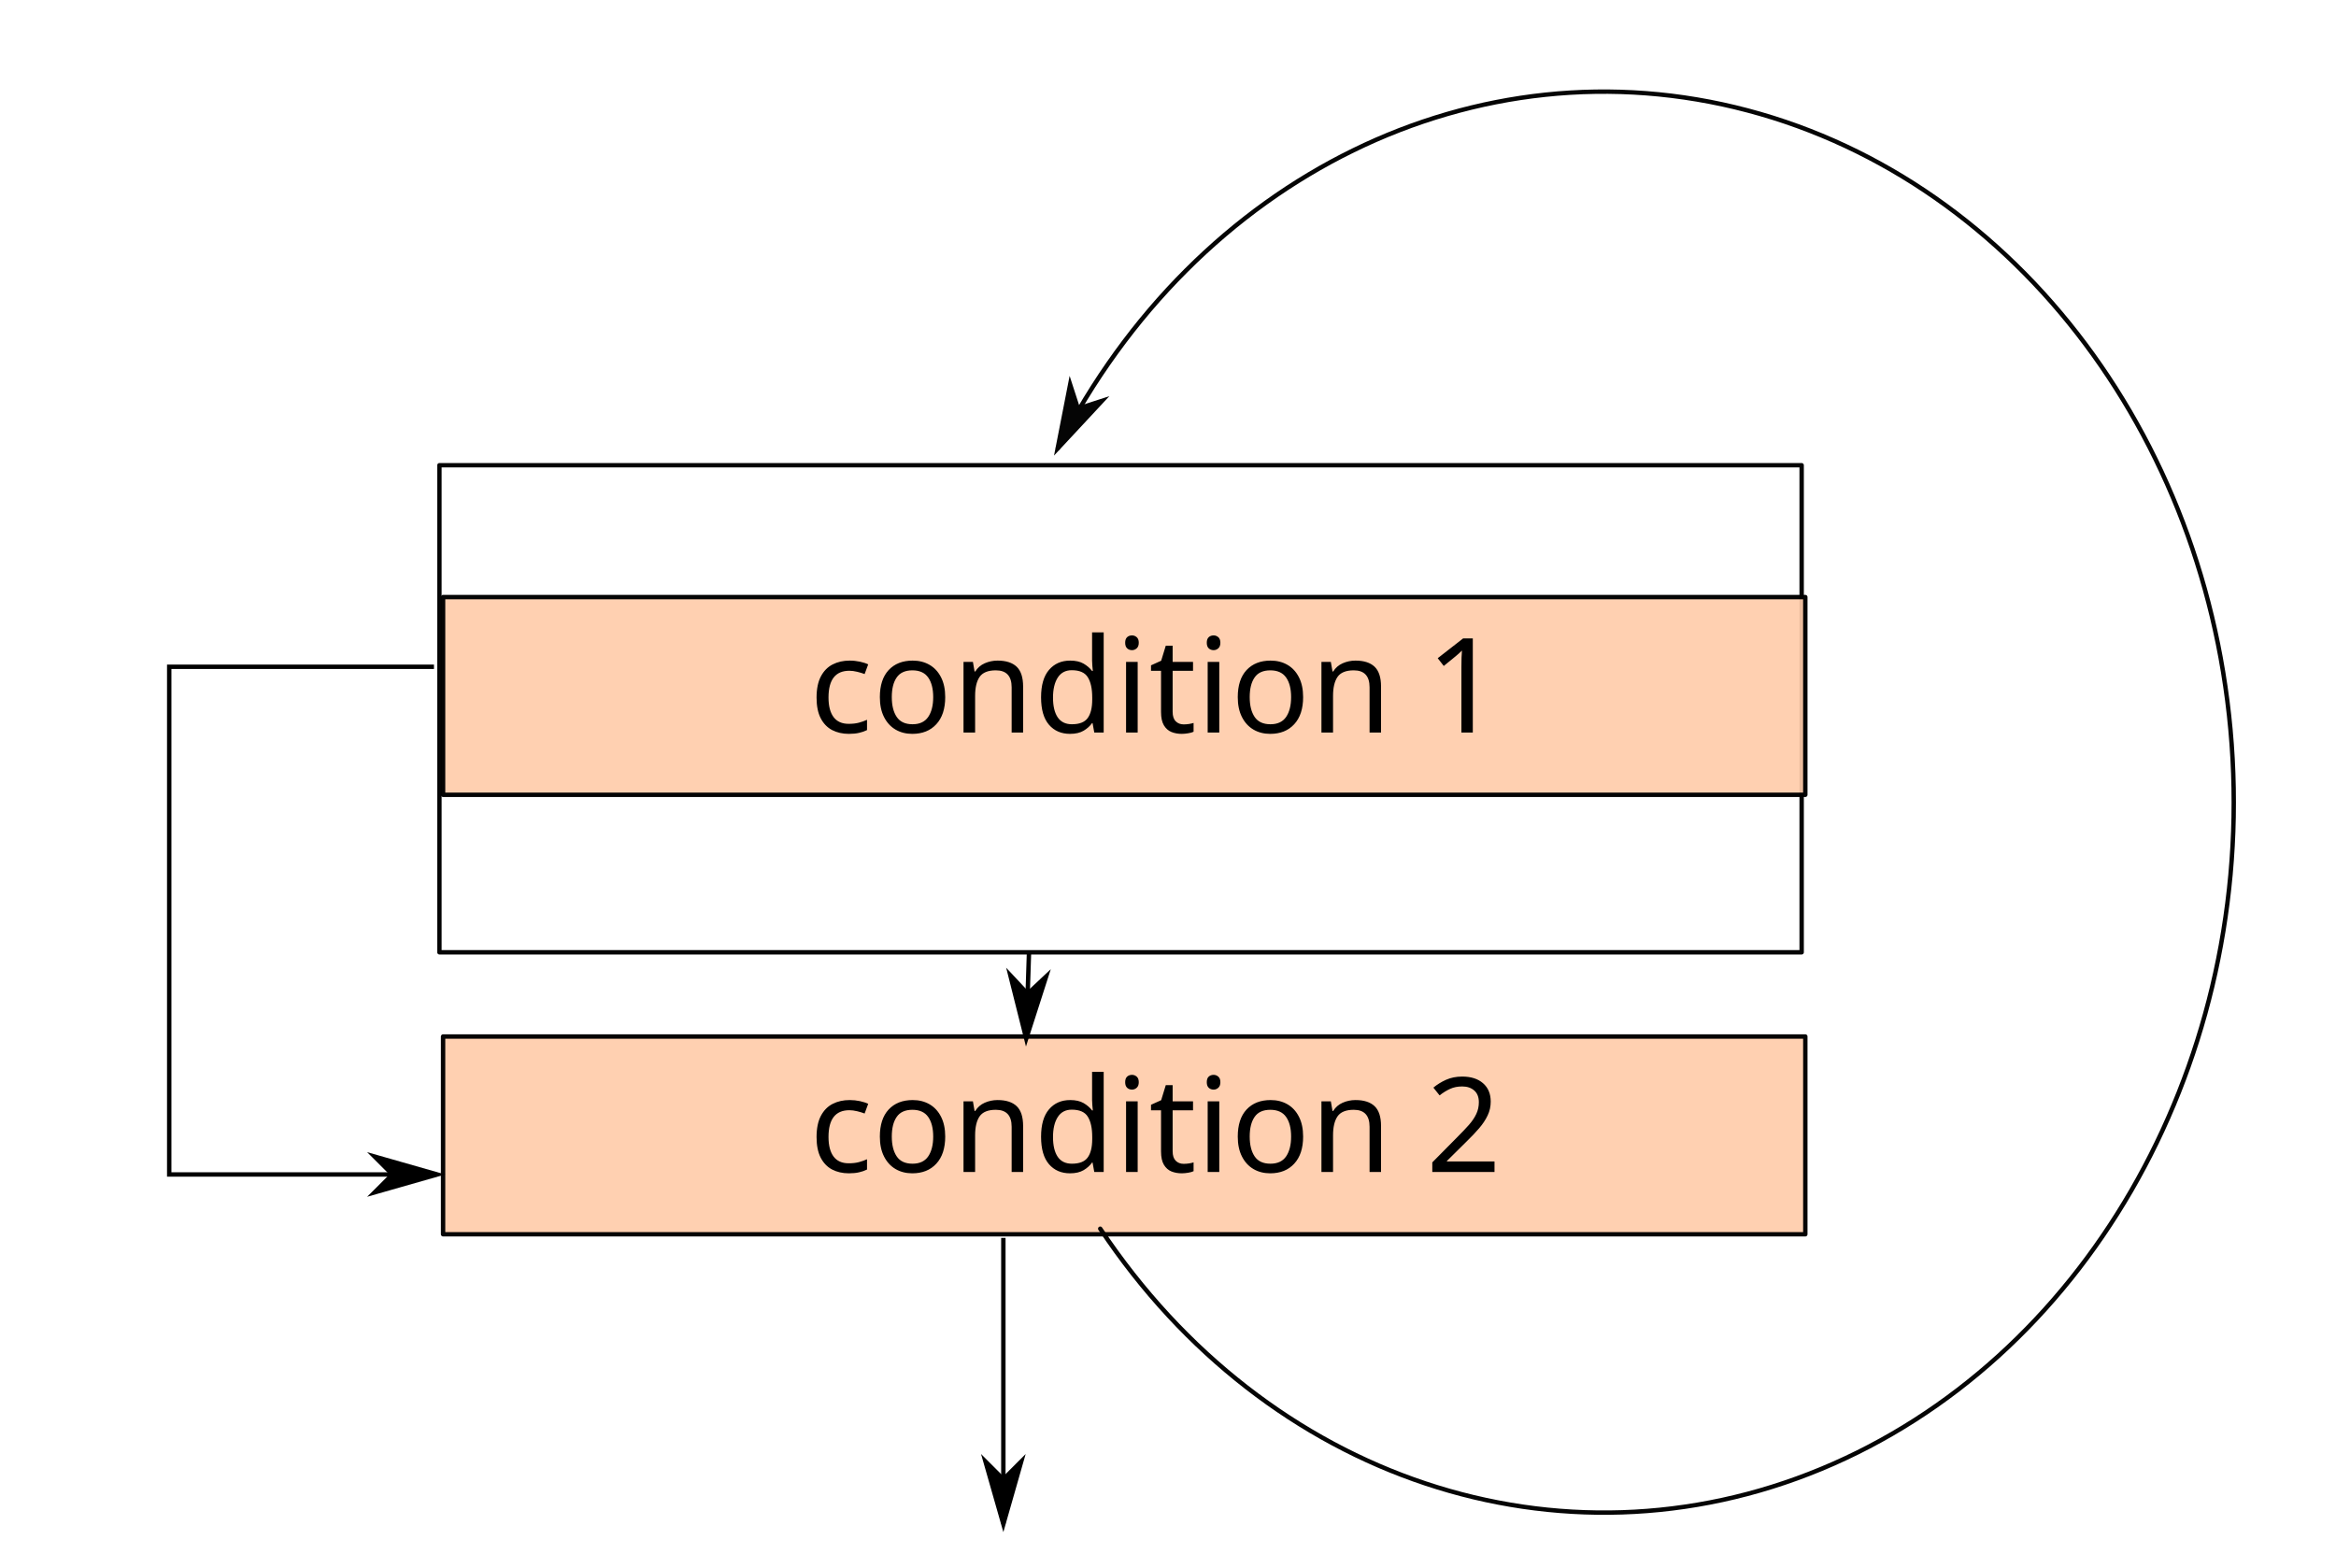
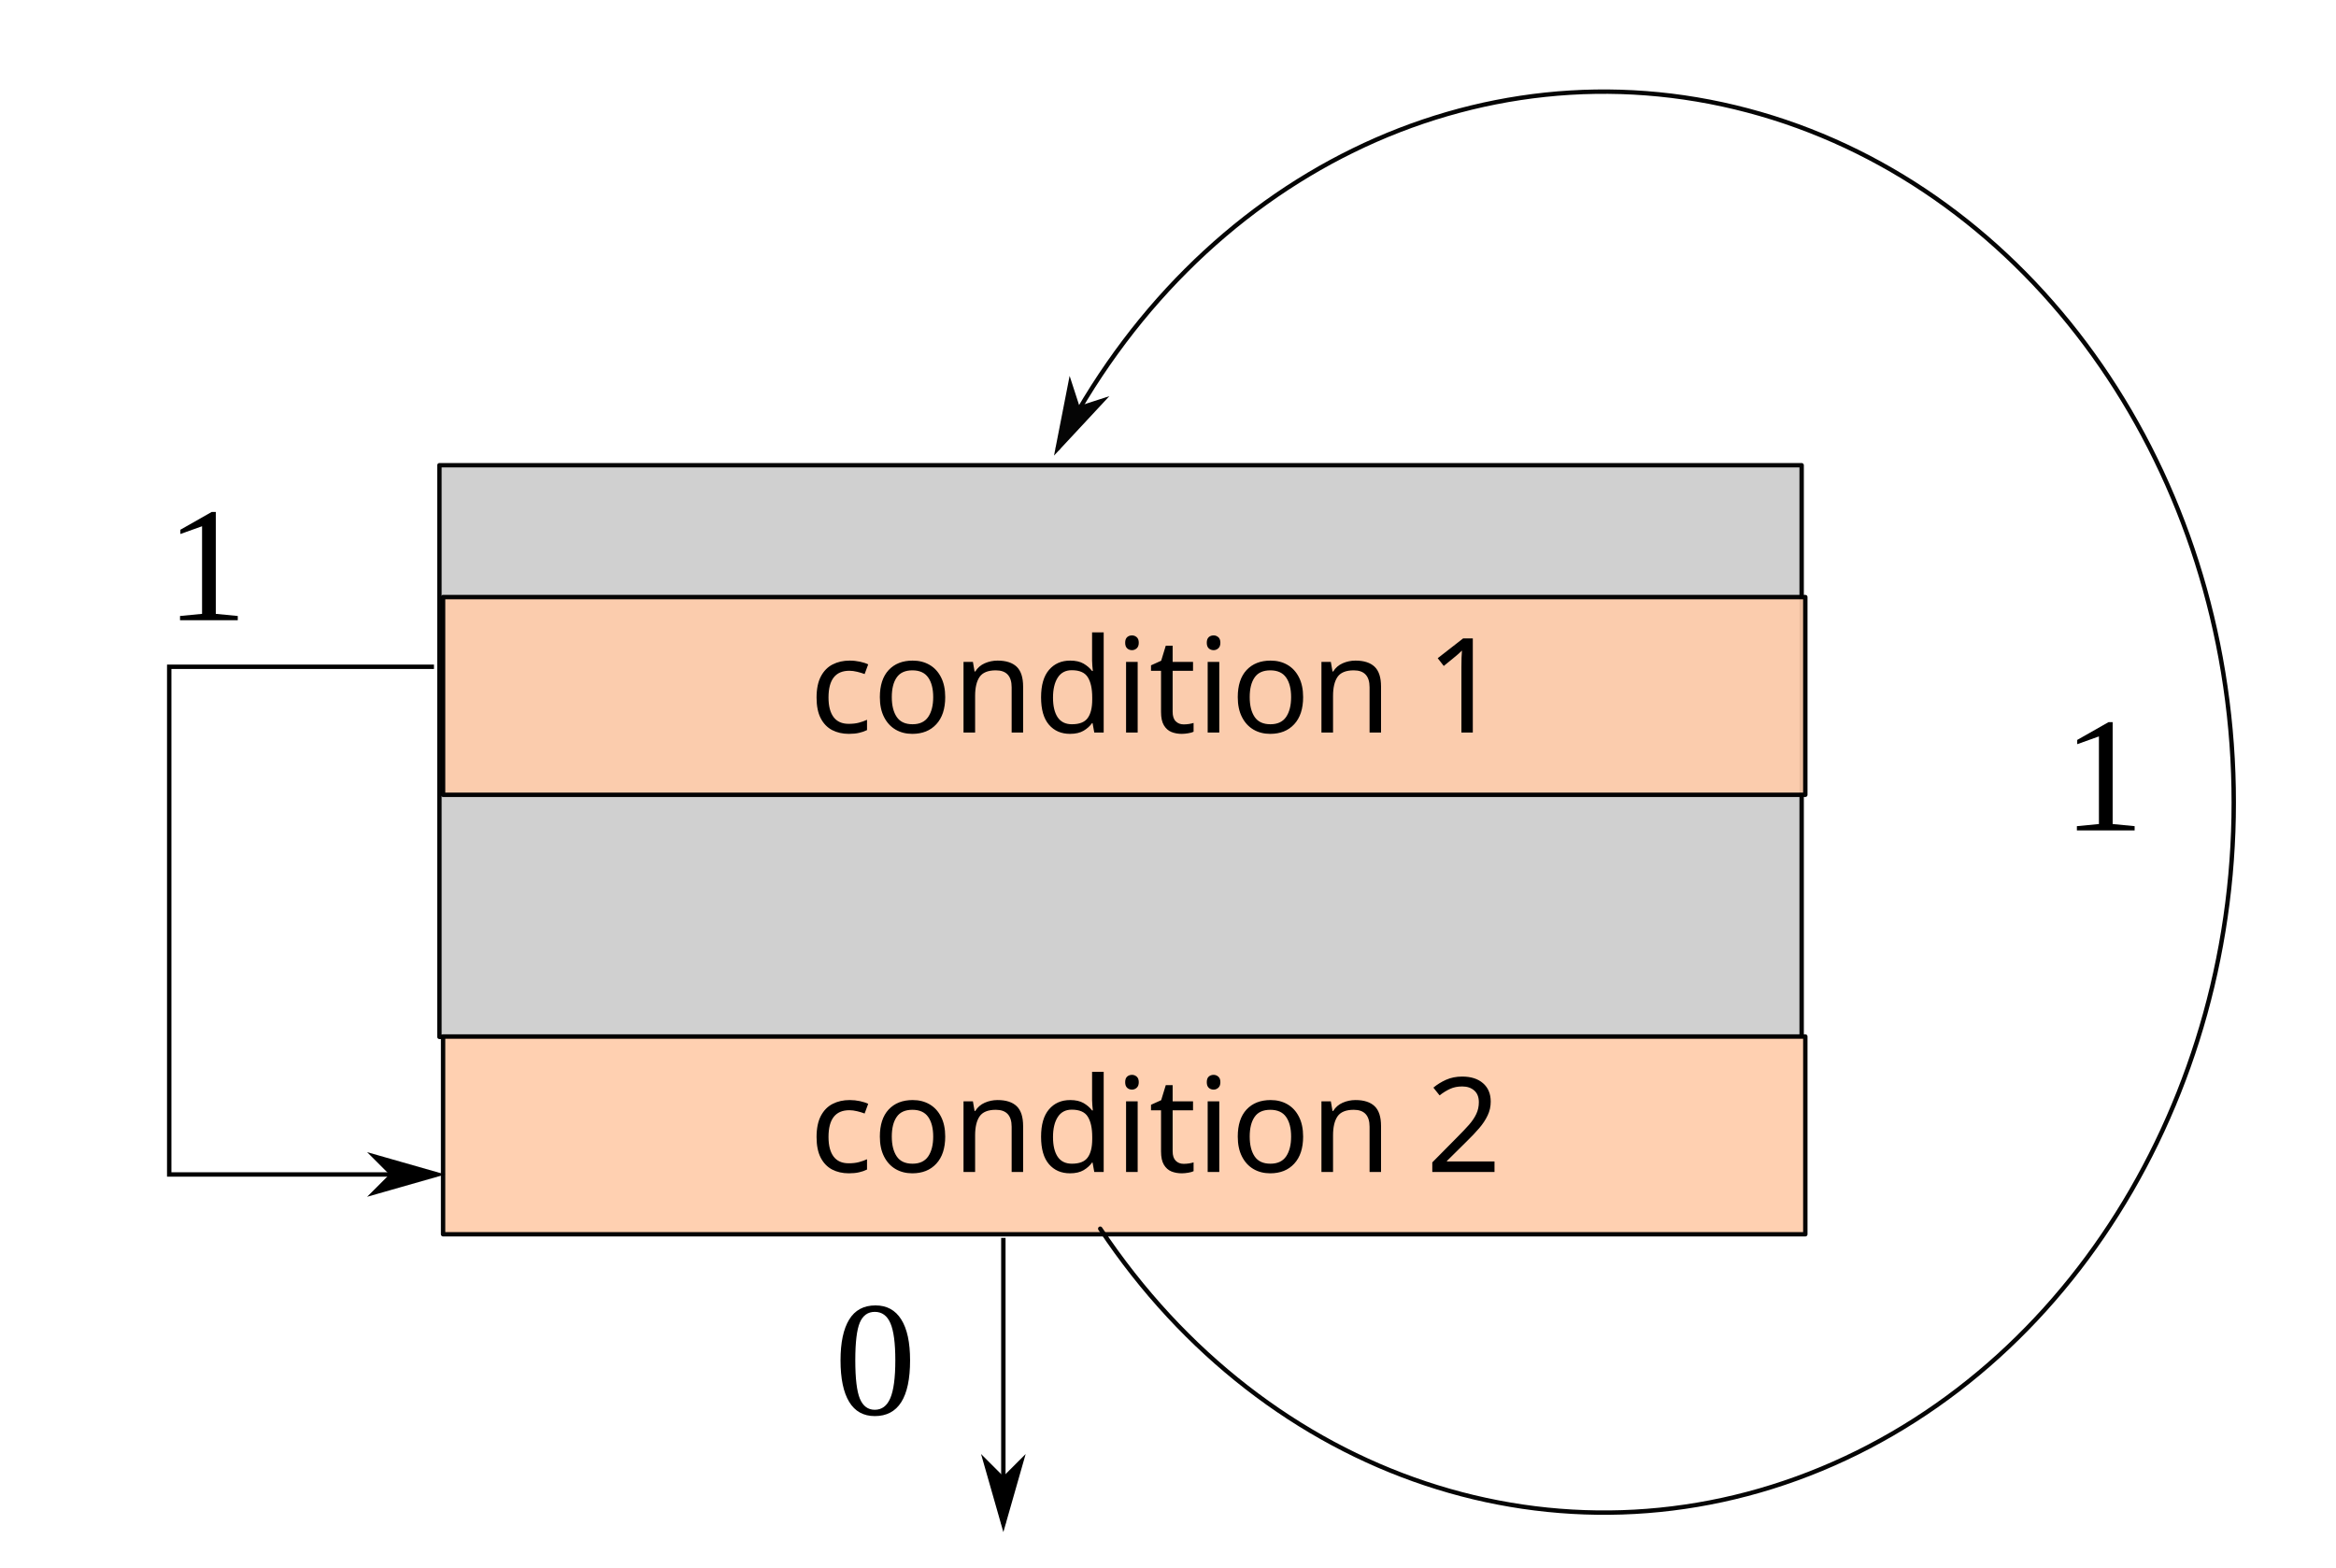
<svg xmlns="http://www.w3.org/2000/svg" id="svg2" version="1.1" width="531.6" height="356.7" viewBox="0 0 531.6 356.7">
  <defs id="defs6">
    <marker style="overflow:visible;" id="marker8037" refX="0.0" refY="0.0" orient="auto">
      <path transform="scale(0.8) rotate(180) translate(12.5,0)" style="fill-rule:evenodd;stroke:#000000;stroke-width:1pt;stroke-opacity:1;fill:#000000;fill-opacity:1" d="M 0.0,0.0 L 5.0,-5.0 L -12.5,0.0 L 5.0,5.0 L 0.0,0.0 z " id="path8039" />
-     </marker>
-     <marker orient="auto" refY="0.0" refX="0.0" id="marker7910" style="overflow:visible;">
-       <path id="path7912" d="M 0.0,0.0 L 5.0,-5.0 L -12.5,0.0 L 5.0,5.0 L 0.0,0.0 z " style="fill-rule:evenodd;stroke:#000000;stroke-width:1pt;stroke-opacity:1;fill:#000000;fill-opacity:1" transform="scale(0.8) rotate(180) translate(12.5,0)" />
    </marker>
    <marker orient="auto" refY="0.0" refX="0.0" id="Arrow1Lstart" style="overflow:visible">
      <path id="path5077" d="M 0.0,0.0 L 5.0,-5.0 L -12.5,0.0 L 5.0,5.0 L 0.0,0.0 z " style="fill-rule:evenodd;stroke:#000000;stroke-width:1pt;stroke-opacity:1;fill:#000000;fill-opacity:1" transform="scale(0.8) translate(12.5,0)" />
    </marker>
    <marker orient="auto" refY="0.0" refX="0.0" id="Arrow1Mend" style="overflow:visible;">
      <path id="path5086" d="M 0.0,0.0 L 5.0,-5.0 L -12.5,0.0 L 5.0,5.0 L 0.0,0.0 z " style="fill-rule:evenodd;stroke:#000000;stroke-width:1pt;stroke-opacity:1;fill:#000000;fill-opacity:1" transform="scale(0.4) rotate(180) translate(10,0)" />
    </marker>
    <marker orient="auto" refY="0.0" refX="0.0" id="marker5333" style="overflow:visible;">
      <path id="path5080" d="M 0.0,0.0 L 5.0,-5.0 L -12.5,0.0 L 5.0,5.0 L 0.0,0.0 z " style="fill-rule:evenodd;stroke:#000000;stroke-width:1pt;stroke-opacity:1;fill:#000000;fill-opacity:1" transform="scale(0.8) rotate(180) translate(12.5,0)" />
    </marker>
    <marker orient="auto" refY="0.0" refX="0.0" id="Arrow1Lend" style="overflow:visible;">
      <path id="path5074" d="M 0.0,0.0 L 5.0,-5.0 L -12.5,0.0 L 5.0,5.0 L 0.0,0.0 z " style="fill-rule:evenodd;stroke:#000000;stroke-width:1pt;stroke-opacity:1;fill:#000000;fill-opacity:1" transform="scale(0.8) rotate(180) translate(12.5,0)" />
    </marker>
  </defs>
  <g id="layer1" transform="translate(0,-174.9)" />
-   <rect style="opacity:0.98;fill:none;fill-opacity:0.941;stroke:#000000;stroke-width:1;stroke-linecap:round;stroke-linejoin:round;stroke-miterlimit:4;stroke-dasharray:none;stroke-dashoffset:0;stroke-opacity:1" id="rect5055" width="310" height="110.833" x="100" y="105.867" />
+   <rect style="opacity:0.98;fill:#cccccc;fill-opacity:0.941;stroke:#000000;stroke-width:1;stroke-linecap:round;stroke-linejoin:round;stroke-miterlimit:4;stroke-dasharray:none;stroke-dashoffset:0;stroke-opacity:1" id="rect5055" width="310" height="130.083" x="100" y="105.867" />
  <rect style="opacity:0.98;fill:#ffccaa;fill-opacity:0.941;stroke:#000000;stroke-width:1;stroke-linecap:round;stroke-linejoin:round;stroke-miterlimit:4;stroke-dasharray:none;stroke-dashoffset:0;stroke-opacity:1" id="rect5057" width="310" height="45" x="100.833" y="235.867" />
  <path style="opacity:0.98;fill:none;fill-opacity:0.941;stroke:#000000;stroke-width:1;stroke-linecap:round;stroke-linejoin:round;stroke-miterlimit:4;stroke-dasharray:none;stroke-dashoffset:0;stroke-opacity:1" id="path5372" r="0" cy="0" cx="0" />
  <path style="opacity:0.98;fill:none;fill-opacity:0.941;stroke:#000000;stroke-width:1;stroke-linecap:round;stroke-linejoin:round;stroke-miterlimit:4;stroke-dasharray:none;stroke-dashoffset:0;stroke-opacity:1;marker-start:url(#Arrow1Lstart)" id="path5679" d="M 240.745,101.944 A 143.333,161.667 0 0 1 397.73,25.138 143.333,161.667 0 0 1 508.066,172.664 143.333,161.667 0 0 1 414.493,334.256 143.333,161.667 0 0 1 250.379,279.601" />
  <path style="fill:none;fill-rule:evenodd;stroke:#000000;stroke-width:1px;stroke-linecap:butt;stroke-linejoin:miter;stroke-opacity:1;marker-end:url(#marker5333)" d="m 228.333,281.7 0,65" id="path5733" />
-   <text xml:space="preserve" style="font-style:normal;font-weight:normal;font-size:30px;line-height:125%;font-family:Sans;letter-spacing:0px;word-spacing:0px;fill:#000000;fill-opacity:1;stroke:none;stroke-width:1px;stroke-linecap:butt;stroke-linejoin:miter;stroke-opacity:1" x="184.167" y="266.7" id="text5747">
-     <tspan id="tspan5749" x="184.167" y="266.7">condition 2</tspan>
+   <text xml:space="preserve" style="font-style:normal;font-weight:normal;line-height:0%;font-family:sans-serif;letter-spacing:0px;word-spacing:0px;fill:#000000;fill-opacity:1;stroke:none;stroke-width:1px;stroke-linecap:butt;stroke-linejoin:miter;stroke-opacity:1" x="184.167" y="266.7" id="text5747">
+     <tspan id="tspan5749" x="184.167" y="266.7" style="font-size:30px;line-height:1.25;font-family:sans-serif">condition 2</tspan>
  </text>
  <rect y="135.867" x="100.833" height="45" width="310" id="rect7818" style="opacity:0.98;fill:#ffccaa;fill-opacity:0.941;stroke:#000000;stroke-width:1;stroke-linecap:round;stroke-linejoin:round;stroke-miterlimit:4;stroke-dasharray:none;stroke-dashoffset:0;stroke-opacity:1" />
-   <text id="text7820" y="166.7" x="184.167" style="font-style:normal;font-weight:normal;font-size:30px;line-height:125%;font-family:Sans;letter-spacing:0px;word-spacing:0px;fill:#000000;fill-opacity:1;stroke:none;stroke-width:1px;stroke-linecap:butt;stroke-linejoin:miter;stroke-opacity:1" xml:space="preserve">
-     <tspan y="166.7" x="184.167" id="tspan7822">condition 1</tspan>
+   <text id="text7820" y="166.7" x="184.167" style="font-style:normal;font-weight:normal;line-height:0%;font-family:sans-serif;letter-spacing:0px;word-spacing:0px;fill:#000000;fill-opacity:1;stroke:none;stroke-width:1px;stroke-linecap:butt;stroke-linejoin:miter;stroke-opacity:1" xml:space="preserve">
+     <tspan y="166.7" x="184.167" id="tspan7822" style="font-size:30px;line-height:1.25;font-family:sans-serif">condition 1</tspan>
  </text>
-   <path style="fill:none;fill-rule:evenodd;stroke:#000000;stroke-width:1px;stroke-linecap:butt;stroke-linejoin:miter;stroke-opacity:1;marker-end:url(#marker7910)" d="m 234.161,216.948 -0.621,19.255" id="path7902" />
  <path style="fill:none;fill-rule:evenodd;stroke:#000000;stroke-width:1px;stroke-linecap:butt;stroke-linejoin:miter;stroke-opacity:1;marker-end:url(#marker8037)" d="m 98.758,151.731 -60.248,0 0,115.528 60.87,0" id="path8029" />
+   <text xml:space="preserve" style="font-size:37.333px;text-align:center;text-anchor:middle;fill:#000000;stroke-width:3" x="61.02" y="141.142" id="text407">
+     <tspan id="tspan405" x="61.02" y="141.142">1</tspan>
+   </text>
+   <text xml:space="preserve" style="font-size:37.333px;text-align:center;text-anchor:middle;fill:#000000;stroke-width:3" x="492.685" y="188.965" id="text497">
+     <tspan id="tspan495" x="492.685" y="188.965">1</tspan>
+   </text>
+   <text xml:space="preserve" style="font-size:37.333px;text-align:center;text-anchor:middle;fill:#000000;stroke-width:3" x="213.187" y="321.88" id="text537">
+     <tspan id="tspan535" x="213.187" y="321.88">0</tspan>
+   </text>
</svg>
